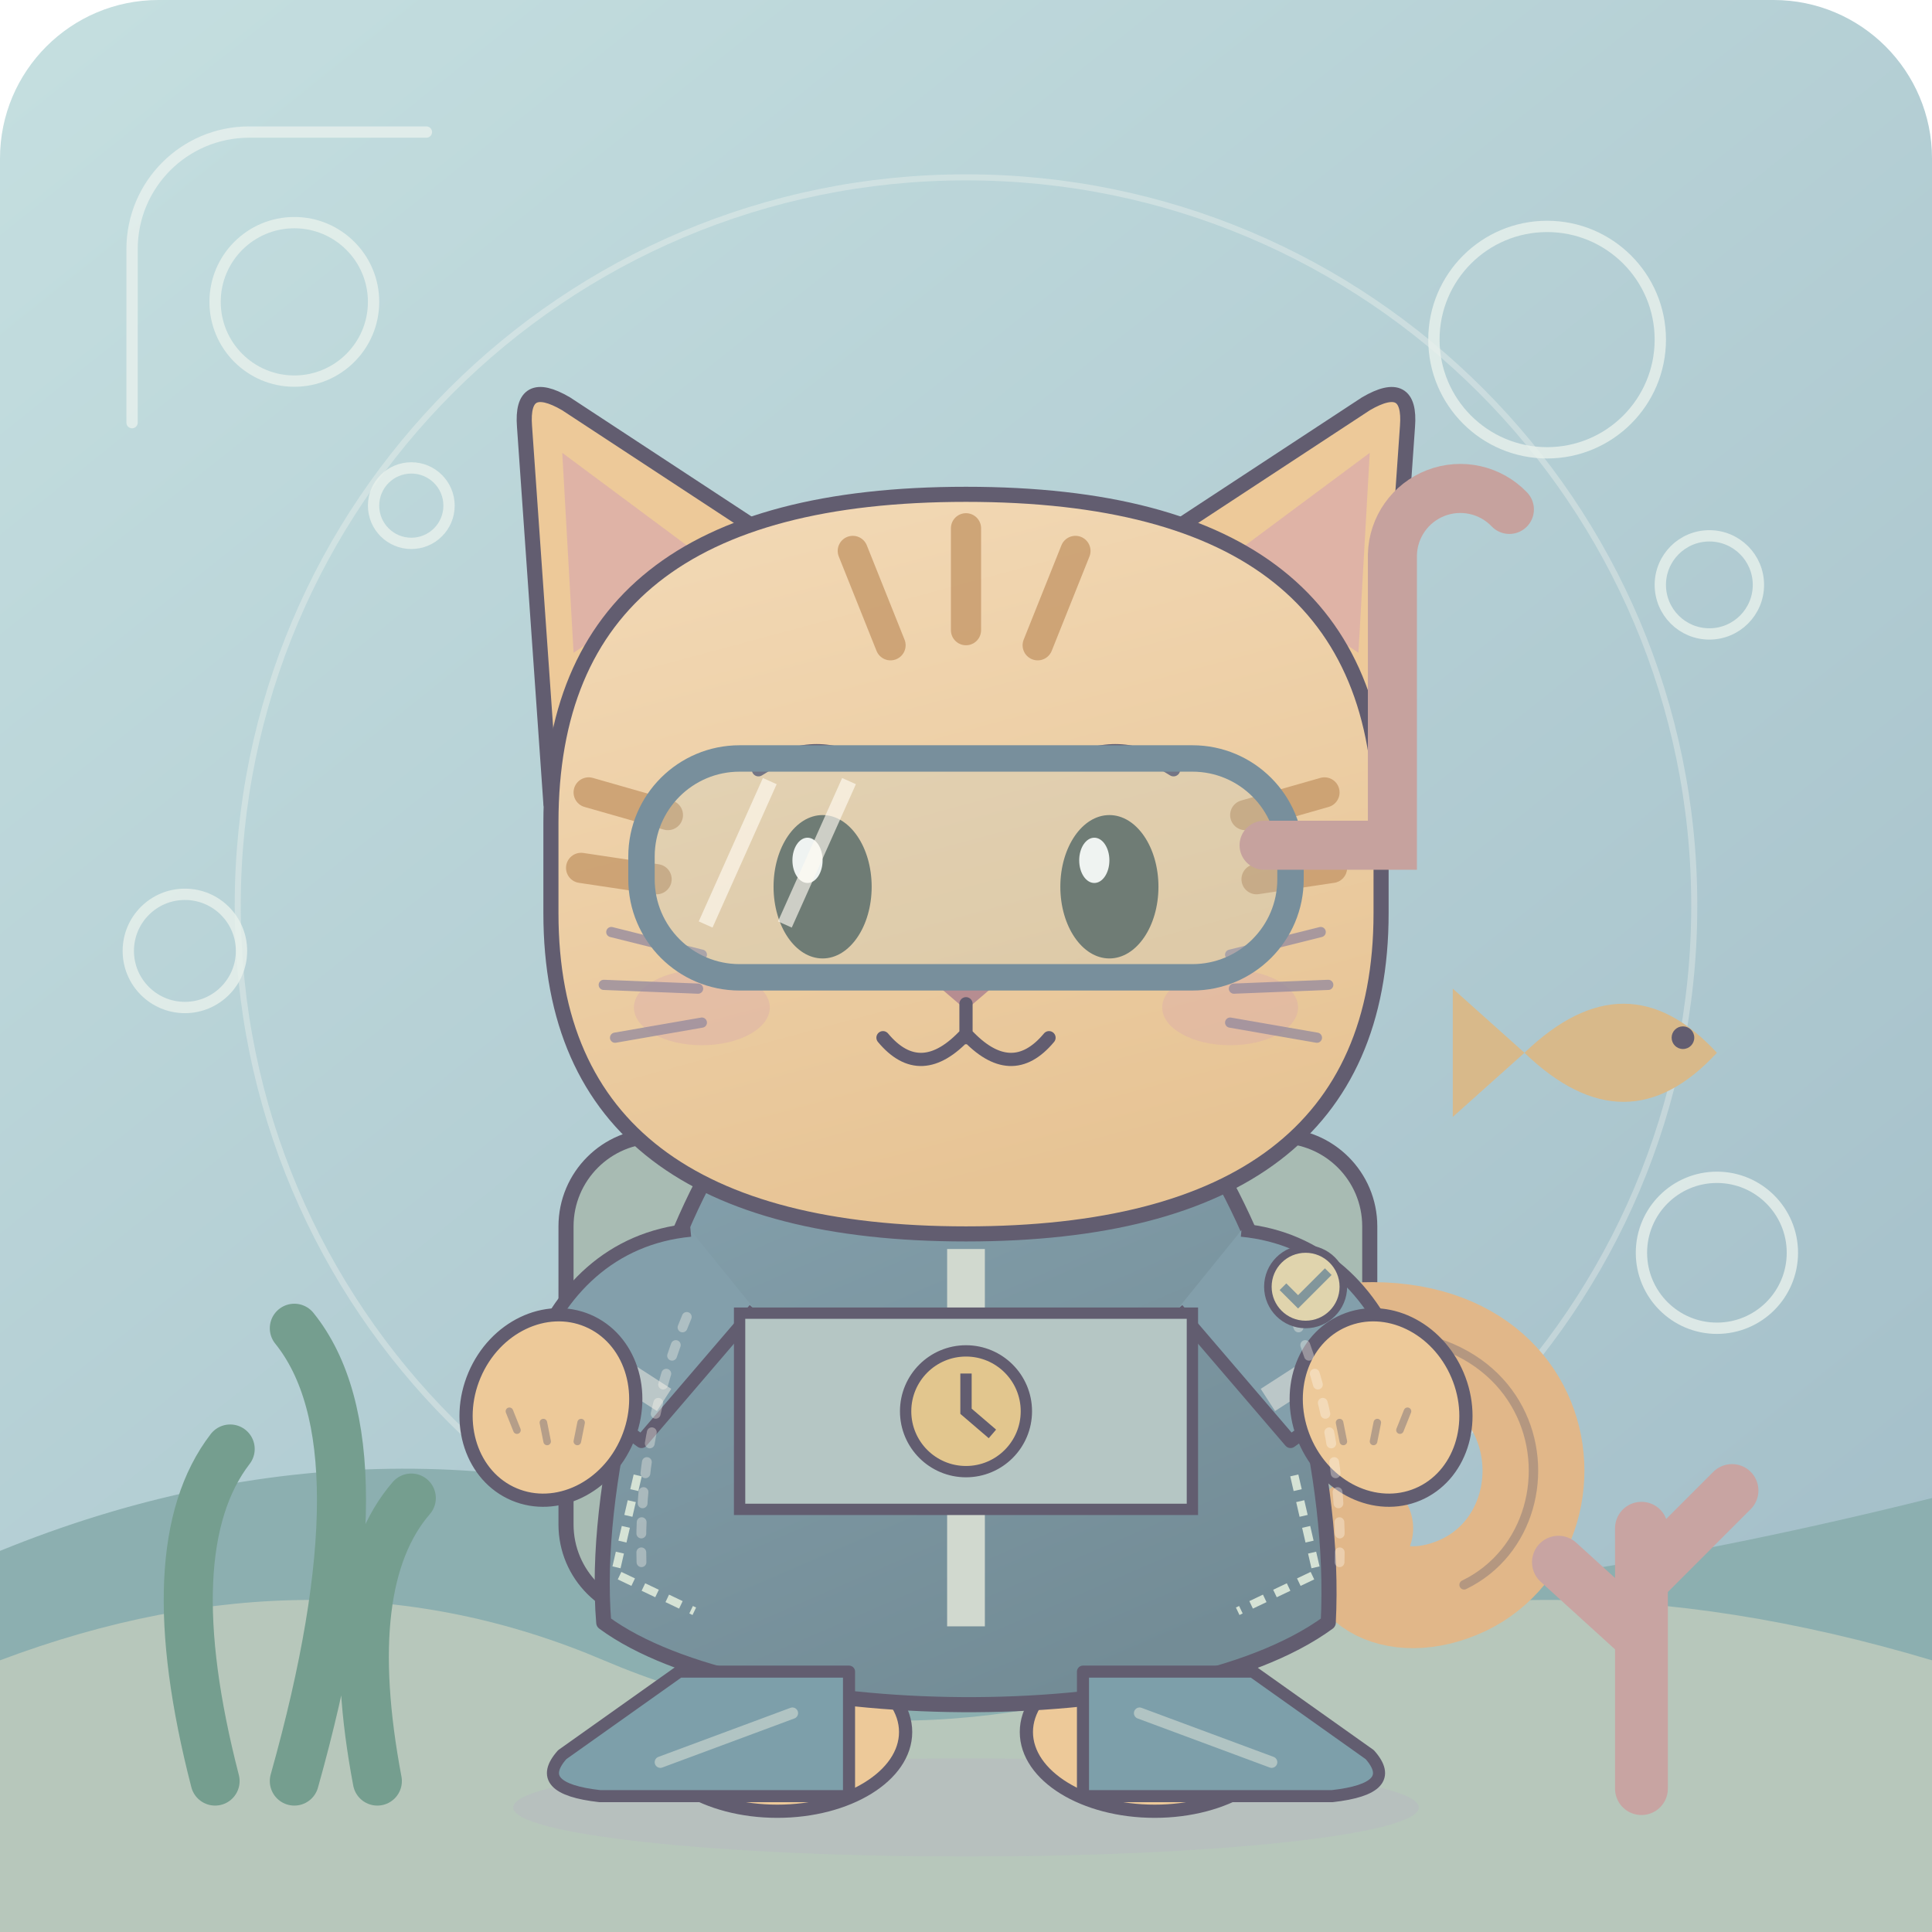
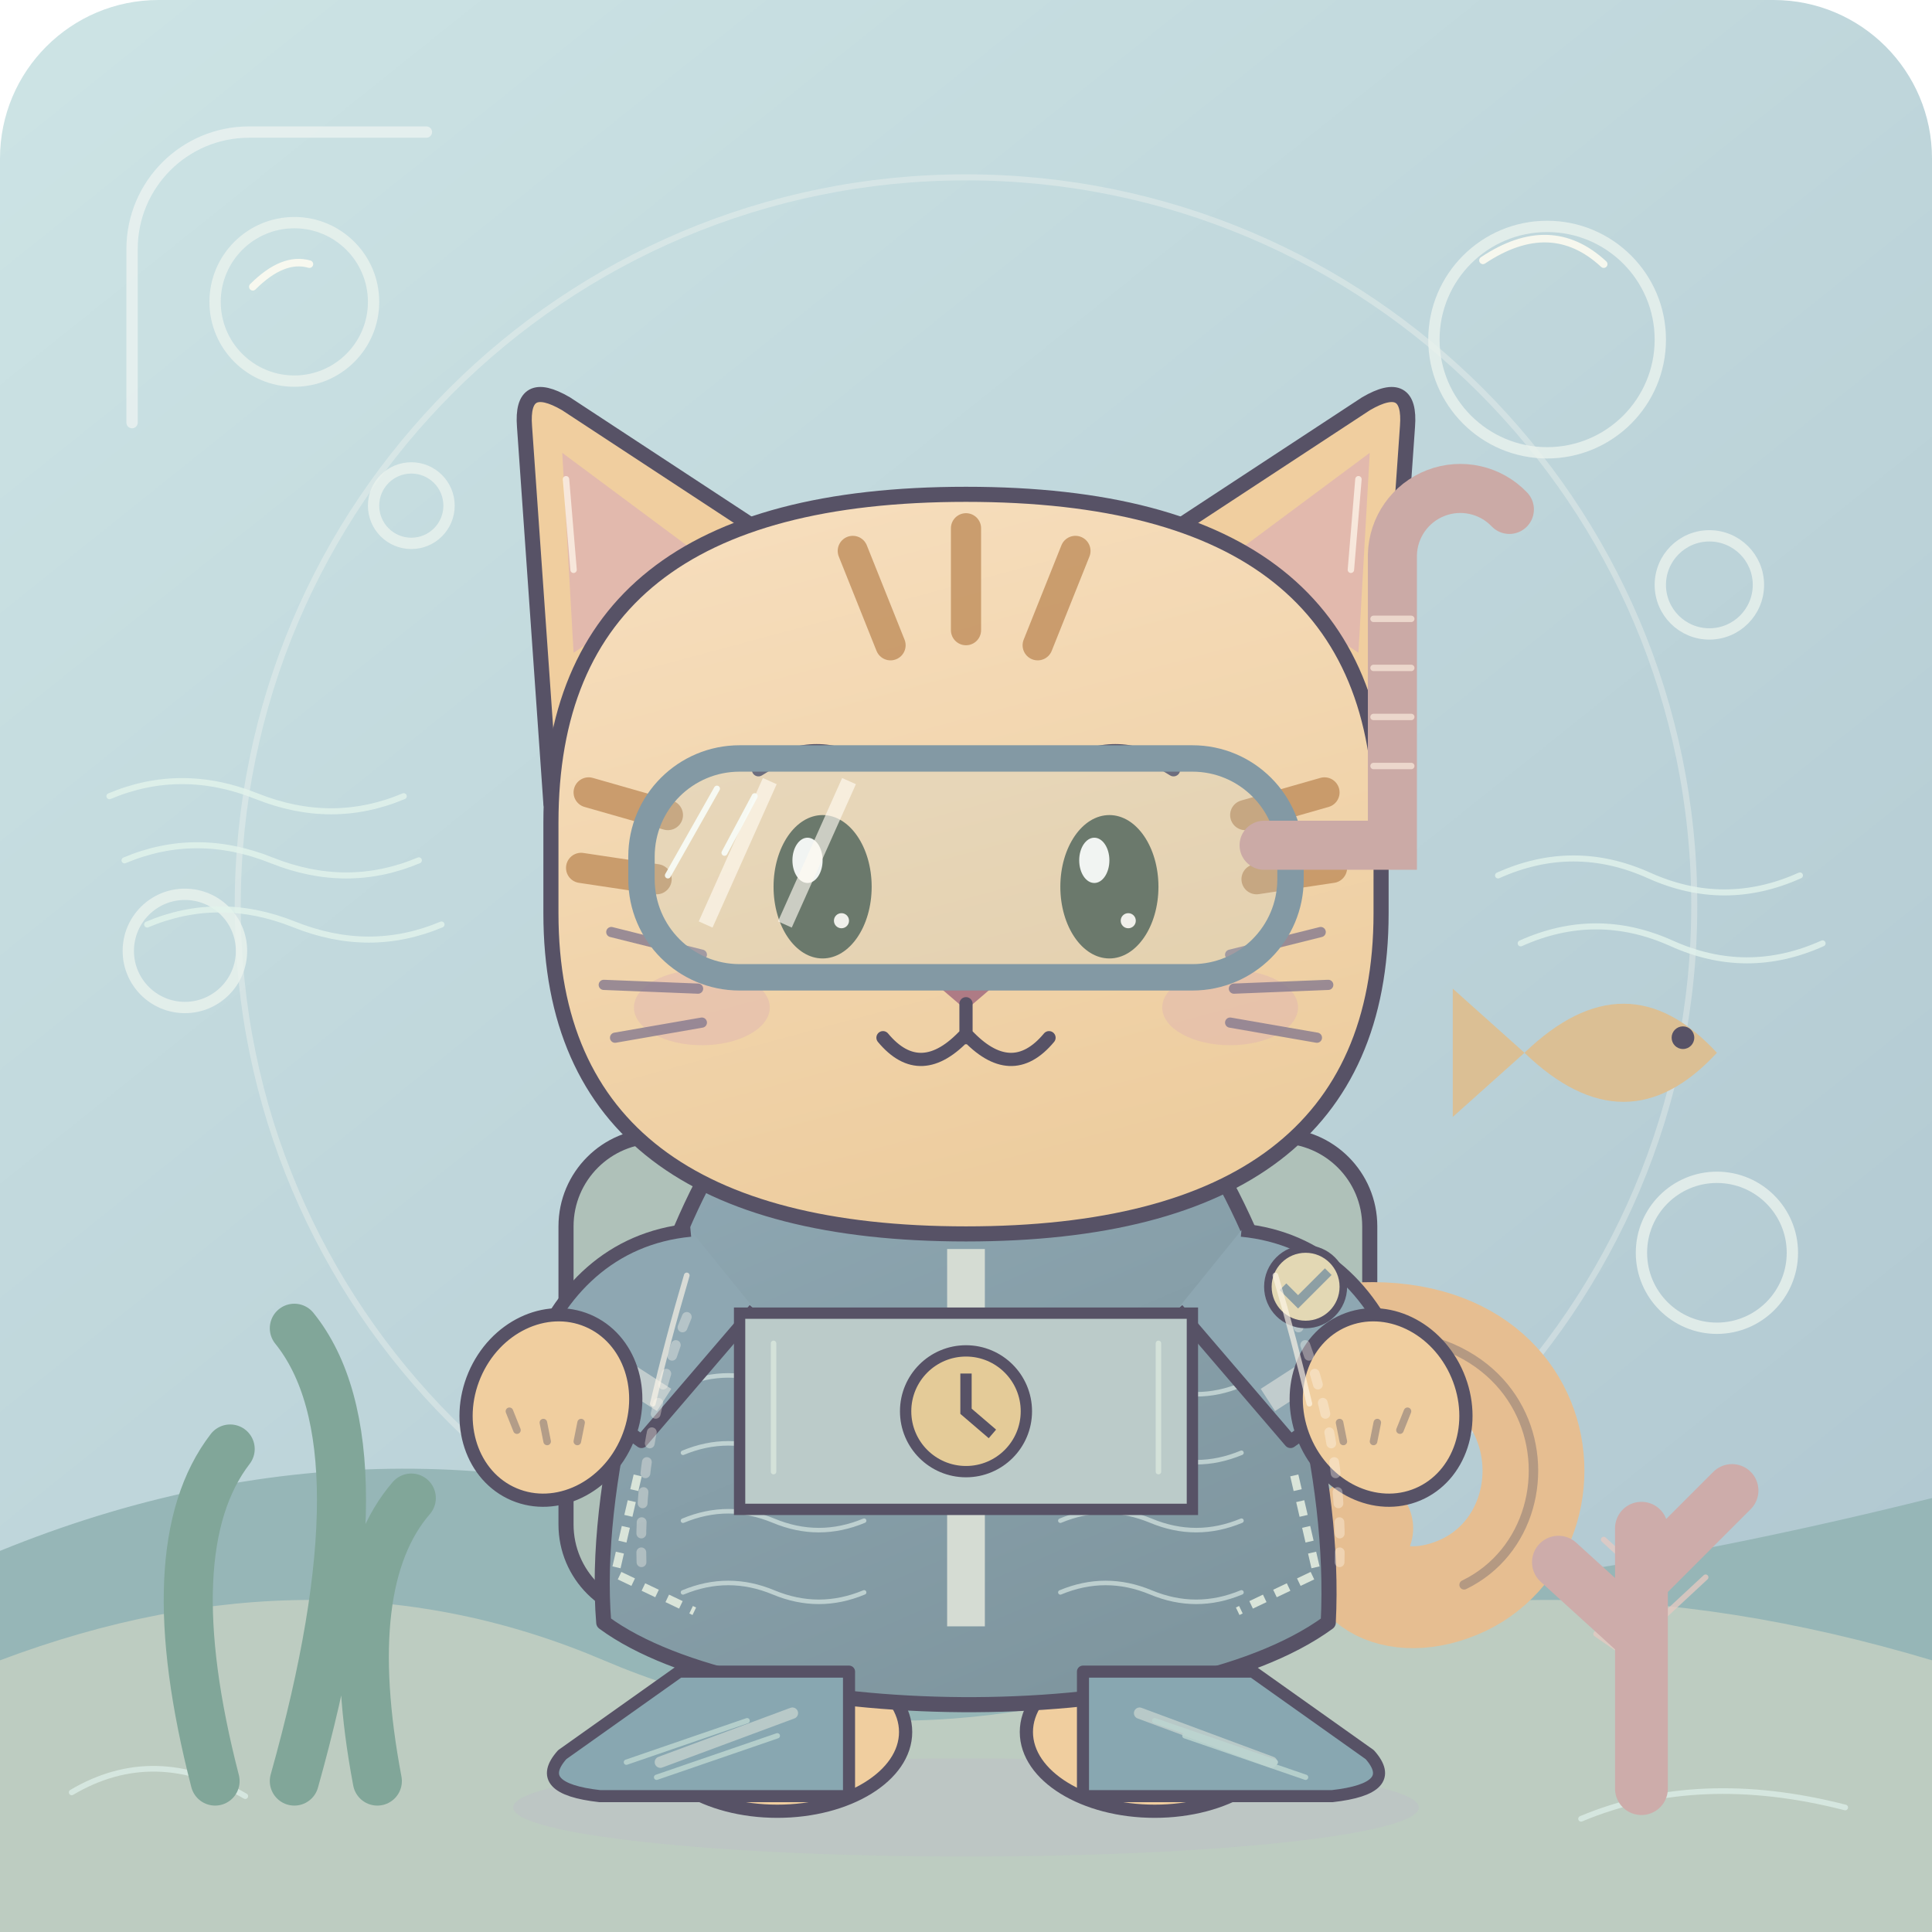
<svg xmlns="http://www.w3.org/2000/svg" width="512" height="512" viewBox="0 0 512 512" role="img" aria-labelledby="title">
  <defs>
    <linearGradient id="bg" x2=".8" y2="1">
-       <stop stop-color="#c5dfe0" />
-       <stop offset="1" stop-color="#a4bfc9" />
+       <stop stop-color="#cde4e5" />
+       <stop offset="1" stop-color="#b1c8d1" />
    </linearGradient>
    <linearGradient id="fur" x2=".3" y2="1">
-       <stop stop-color="#f3dab7" />
-       <stop offset="1" stop-color="#e7c495" />
+       <stop stop-color="#f7dfbf" />
+       <stop offset="1" stop-color="#edcd9f" />
    </linearGradient>
    <linearGradient id="shine" x2="1" y2="1">
      <stop stop-color="#fff" stop-opacity=".7" />
      <stop offset="1" stop-color="#fff" stop-opacity="0" />
    </linearGradient>
  </defs>
  <rect width="512" height="512" rx="42" fill="url(#bg)" />
  <circle cx="256" cy="240" r="193" fill="none" stroke="#fffdf6" stroke-width="1.6" opacity=".3" />
-   <circle cx="78" cy="80" r="21" fill="none" stroke="#e8f1ec" stroke-width="3" opacity=".8" />
-   <circle cx="109" cy="134" r="10" fill="none" stroke="#e8f1ec" stroke-width="3" opacity=".8" />
-   <circle cx="410" cy="90" r="30" fill="none" stroke="#e8f1ec" stroke-width="3" opacity=".8" />
-   <circle cx="453" cy="155" r="13" fill="none" stroke="#e8f1ec" stroke-width="3" opacity=".8" />
-   <circle cx="49" cy="252" r="15" fill="none" stroke="#e8f1ec" stroke-width="3" opacity=".8" />
-   <circle cx="455" cy="332" r="20" fill="none" stroke="#e8f1ec" stroke-width="3" opacity=".8" />
-   <path d="M0 411Q103 369 207 408T512 397V512H0Z" fill="#8cafb0" />
+   <circle cx="78" cy="80" r="21" fill="none" stroke="#eaf2ee" stroke-width="3" opacity=".8" />
+   <circle cx="109" cy="134" r="10" fill="none" stroke="#eaf2ee" stroke-width="3" opacity=".8" />
+   <circle cx="410" cy="90" r="30" fill="none" stroke="#eaf2ee" stroke-width="3" opacity=".8" />
+   <circle cx="453" cy="155" r="13" fill="none" stroke="#eaf2ee" stroke-width="3" opacity=".8" />
+   <circle cx="49" cy="252" r="15" fill="none" stroke="#eaf2ee" stroke-width="3" opacity=".8" />
+   <circle cx="455" cy="332" r="20" fill="none" stroke="#eaf2ee" stroke-width="3" opacity=".8" />
+   <path d="M0 411Q103 369 207 408T512 397V512H0Z" fill="#96b6b7" />
  <path d="M0 470Q99 443 216 469T512 453V512H0Z" fill="#fffdf4" opacity=".23" />
-   <path d="M0 440q85-32 160 0t160 0 192 0v72H0Z" fill="#b7c7bb" />
-   <ellipse cx="256" cy="479" rx="120" ry="13" fill="#b6abc7" opacity=".25" />
+   <path d="M0 440q85-32 160 0t160 0 192 0v72H0Z" fill="#bdccc1" />
+   <g>
+     <path d="M29 211q19-8 39 0t39 0m-74 17q19-8 39 0t39 0m-72 17q19-8 39 0t39 0" fill="none" stroke="#e2f3ec" stroke-width="1.6" opacity="0.82" stroke-linecap="round" stroke-linejoin="round" />
+     <path d="M397 232q20-9 40 0t40 0m-74 18q20-9 40 0t40 0" fill="none" stroke="#e2f3ec" stroke-width="1.6" opacity="0.8" stroke-linecap="round" stroke-linejoin="round" />
+     <path d="M393 69q18-12 32 1m-358 6q8-8 15-6" fill="none" stroke="#fffdf1" stroke-width="2" opacity="0.85" stroke-linecap="round" stroke-linejoin="round" />
+     <path d="M437 419l-12-11m13 23 14-13m-16 24-13-9" fill="none" stroke="#e7c9c2" stroke-width="1.5" opacity="0.75" stroke-linecap="round" stroke-linejoin="round" />
+     <path d="M19 475q22-13 46 1m354 6q31-13 70-3" fill="none" stroke="#dbece5" stroke-width="1.5" opacity="0.82" stroke-linecap="round" stroke-linejoin="round" />
+   </g>
+   <ellipse cx="256" cy="479" rx="120" ry="13" fill="#bcb2cc" opacity=".25" />
  <defs>
    <linearGradient id="coat" x2=".6" y2="1">
-       <stop stop-color="#839fab" />
-       <stop offset="1" stop-color="#738c96" />
+       <stop stop-color="#8ea7b2" />
+       <stop offset="1" stop-color="#7f969f" />
    </linearGradient>
  </defs>
-   <rect x="150" y="301" width="54" height="127" rx="24" fill="#a8bbb3" stroke="#625d70" stroke-width="4" />
-   <rect x="309" y="301" width="54" height="127" rx="24" fill="#a8bbb3" stroke="#625d70" stroke-width="4" />
-   <path d="M332 359c78-26 91 44 56 61-19 9-35-2-27-15" fill="none" stroke="#e1b789" stroke-width="27" stroke-linecap="round" />
-   <path d="M332 359c78-26 91 44 56 61" fill="none" stroke="#625d70" stroke-width="2.5" stroke-linecap="round" opacity=".35" />
-   <ellipse cx="206" cy="459" rx="34" ry="21" fill="#edc999" stroke="#625d70" stroke-width="3.5" />
-   <ellipse cx="306" cy="459" rx="34" ry="21" fill="#edc999" stroke="#625d70" stroke-width="3.5" />
-   <path d="M186 314c-15 29-29 80-26 116 38 28 151 30 192 0 2-39-11-86-27-116Z" fill="url(#coat)" stroke="#625d70" stroke-width="4" stroke-linejoin="round" />
-   <path d="M183 326c-21 2-35 16-42 35l29 21 30-35m129-21c21 2 35 16 42 35l-29 21-30-35" fill="#839fab" stroke="#625d70" stroke-width="3.5" stroke-linejoin="round" />
-   <path d="m145 351 31 20m160 0 31-20" stroke="#fff8ec" stroke-width="7" opacity=".45" />
-   <ellipse cx="146" cy="373" rx="22" ry="25" transform="rotate(23 146 373)" fill="#edc999" stroke="#625d70" stroke-width="3.5" />
-   <ellipse cx="366" cy="373" rx="22" ry="25" transform="rotate(-23 366 373)" fill="#edc999" stroke="#625d70" stroke-width="3.5" />
-   <path d="m135 374 2 5m7-2 1 5m9-5-1 5m202-5 1 5m9-5-1 5m9-8-2 5M193 460h24m79 0h23" stroke="#625d70" stroke-width="2" opacity=".4" stroke-linecap="round" />
+   <rect x="150" y="301" width="54" height="127" rx="24" fill="#afc1b9" stroke="#575266" stroke-width="4" />
+   <rect x="309" y="301" width="54" height="127" rx="24" fill="#afc1b9" stroke="#575266" stroke-width="4" />
+   <path d="M332 359c78-26 91 44 56 61-19 9-35-2-27-15" fill="none" stroke="#e6be91" stroke-width="27" stroke-linecap="round" />
+   <path d="M332 359c78-26 91 44 56 61" fill="none" stroke="#575266" stroke-width="2.5" stroke-linecap="round" opacity=".35" />
+   <ellipse cx="206" cy="459" rx="34" ry="21" fill="#f0ce9f" stroke="#575266" stroke-width="3.5" />
+   <ellipse cx="306" cy="459" rx="34" ry="21" fill="#f0ce9f" stroke="#575266" stroke-width="3.5" />
+   <path d="M186 314c-15 29-29 80-26 116 38 28 151 30 192 0 2-39-11-86-27-116Z" fill="url(#coat)" stroke="#575266" stroke-width="4" stroke-linejoin="round" />
+   <defs>
+     <clipPath id="fabric-panel">
+       <path d="M186 314c-15 29-29 80-26 116 38 28 151 30 192 0 2-39-11-86-27-116Z" />
+     </clipPath>
+   </defs>
+   <g clip-path="url(#fabric-panel)">
+     <path d="M181 350q12-5 24 0t24 0m52 0q12-5 24 0t24 0" fill="none" stroke="#e5f3ec" stroke-width="1.2" opacity="0.6" stroke-linecap="round" stroke-linejoin="round" />
+     <path d="M181 367q12-5 24 0t24 0m52 0q12-5 24 0t24 0" fill="none" stroke="#e5f3ec" stroke-width="1.2" opacity="0.6" stroke-linecap="round" stroke-linejoin="round" />
+     <path d="M181 385q12-5 24 0t24 0m52 0q12-5 24 0t24 0" fill="none" stroke="#e5f3ec" stroke-width="1.2" opacity="0.6" stroke-linecap="round" stroke-linejoin="round" />
+     <path d="M181 403q12-5 24 0t24 0m52 0q12-5 24 0t24 0" fill="none" stroke="#e5f3ec" stroke-width="1.2" opacity="0.6" stroke-linecap="round" stroke-linejoin="round" />
+     <path d="M181 422q12-5 24 0t24 0m52 0q12-5 24 0t24 0" fill="none" stroke="#e5f3ec" stroke-width="1.2" opacity="0.6" stroke-linecap="round" stroke-linejoin="round" />
+   </g>
+   <path d="M183 326c-21 2-35 16-42 35l29 21 30-35m129-21c21 2 35 16 42 35l-29 21-30-35" fill="#8ea7b2" stroke="#575266" stroke-width="3.5" stroke-linejoin="round" />
+   <path d="m145 351 31 20m160 0 31-20" stroke="#fff9ee" stroke-width="7" opacity=".45" />
+   <ellipse cx="146" cy="373" rx="22" ry="25" transform="rotate(23 146 373)" fill="#f0ce9f" stroke="#575266" stroke-width="3.5" />
+   <ellipse cx="366" cy="373" rx="22" ry="25" transform="rotate(-23 366 373)" fill="#f0ce9f" stroke="#575266" stroke-width="3.5" />
+   <path d="m135 374 2 5m7-2 1 5m9-5-1 5m202-5 1 5m9-5-1 5m9-8-2 5M193 460h24m79 0h23" stroke="#575266" stroke-width="2" opacity=".4" stroke-linecap="round" />
  <path d="M182 349q-13 31-12 65m173-65q13 31 12 65" fill="none" stroke="#fffaf0" stroke-width="2.6" opacity=".35" stroke-dasharray="3 5" stroke-linecap="round" />
-   <path d="M256 331v100" stroke="#d1d9cf" stroke-width="10" />
-   <path d="M196 348h120v52H196Z" fill="#b5c6c4" stroke="#625d70" stroke-width="3" />
-   <circle cx="256" cy="374" r="16" fill="#e2c68e" stroke="#625d70" stroke-width="3" />
-   <path d="M256 364v10l7 6" fill="none" stroke="#625d70" stroke-width="3" />
-   <path d="M146 213 139 113q-1-13 11-6l64 42Z" fill="#edc999" stroke="#625d70" stroke-width="4" stroke-linejoin="round" />
-   <path d="m298 149 64-42q12-7 11 6l-7 100Z" fill="#edc999" stroke="#625d70" stroke-width="4" stroke-linejoin="round" />
-   <path d="m152 173-3-53 39 29Z" fill="#d9a9ac" opacity=".68" />
-   <path d="m324 149 39-29-3 53Z" fill="#d9a9ac" opacity=".68" />
-   <path d="M146 218c0-58 36-87 110-87s110 29 110 87v24c0 57-38 85-110 85s-110-28-110-85Z" fill="url(#fur)" stroke="#625d70" stroke-width="4" />
-   <path d="m226 146 10 25m20-31v27m29-21-10 25m-119 39 21 6m-23 14 20 3m177-23-21 6m23 14-20 3" fill="none" stroke="#c69869" stroke-width="8" stroke-linecap="round" opacity=".8" />
-   <path d="M201 204q14-9 27-2m56 0q13-7 27 2" fill="none" stroke="#625d70" stroke-width="3.5" stroke-linecap="round" />
-   <ellipse cx="218" cy="235" rx="13" ry="19" fill="#5d665c" />
-   <ellipse cx="294" cy="235" rx="13" ry="19" fill="#5d665c" />
+   <path d="M256 331v100" stroke="#d5dcd3" stroke-width="10" />
+   <path d="M196 348h120v52H196Z" fill="#bbcbc9" stroke="#575266" stroke-width="3" />
+   <circle cx="256" cy="374" r="16" fill="#e4cb98" stroke="#575266" stroke-width="3" />
+   <path d="M256 364v10l7 6" fill="none" stroke="#575266" stroke-width="3" />
+   <path d="M146 213 139 113q-1-13 11-6l64 42Z" fill="#f0ce9f" stroke="#575266" stroke-width="4" stroke-linejoin="round" />
+   <path d="m298 149 64-42q12-7 11 6l-7 100Z" fill="#f0ce9f" stroke="#575266" stroke-width="4" stroke-linejoin="round" />
+   <path d="m152 173-3-53 39 29Z" fill="#dcb0b3" opacity=".68" />
+   <path d="m324 149 39-29-3 53Z" fill="#dcb0b3" opacity=".68" />
+   <path d="M146 218c0-58 36-87 110-87s110 29 110 87v24c0 57-38 85-110 85s-110-28-110-85Z" fill="url(#fur)" stroke="#575266" stroke-width="4" />
+   <path d="m226 146 10 25m20-31v27m29-21-10 25m-119 39 21 6m-23 14 20 3m177-23-21 6m23 14-20 3" fill="none" stroke="#bf8d5b" stroke-width="8" stroke-linecap="round" opacity=".8" />
+   <path d="M201 204q14-9 27-2m56 0q13-7 27 2" fill="none" stroke="#575266" stroke-width="3.5" stroke-linecap="round" />
+   <ellipse cx="218" cy="235" rx="13" ry="19" fill="#56614f" />
+   <ellipse cx="294" cy="235" rx="13" ry="19" fill="#56614f" />
  <ellipse cx="214" cy="228" rx="4" ry="6" fill="#fffdf9" />
  <ellipse cx="290" cy="228" rx="4" ry="6" fill="#fffdf9" />
-   <ellipse cx="186" cy="267" rx="18" ry="10" fill="#d9a9ac" opacity=".4" />
-   <ellipse cx="326" cy="267" rx="18" ry="10" fill="#d9a9ac" opacity=".4" />
-   <path d="m249 259 7 6 7-6Z" fill="#b68d91" stroke="#b68d91" stroke-width="4" stroke-linejoin="round" />
-   <path d="M256 266v9m0-1q-12 13-22 1m22-1q12 13 22 1" fill="none" stroke="#625d70" stroke-width="3.5" stroke-linecap="round" />
-   <path d="m162 247 24 6m-26 8 25 1m-22 13 23-4m164-24-24 6m26 8-25 1m22 13-23-4" stroke="#978c9e" stroke-width="2.7" stroke-linecap="round" opacity=".8" />
-   <rect x="170" y="201" width="172" height="58" rx="26" fill="#b3d0d4" fill-opacity=".21" stroke="#788f9c" stroke-width="7" />
+   <ellipse cx="186" cy="267" rx="18" ry="10" fill="#dcb0b3" opacity=".4" />
+   <ellipse cx="326" cy="267" rx="18" ry="10" fill="#dcb0b3" opacity=".4" />
+   <path d="m249 259 7 6 7-6Z" fill="#ae7b85" stroke="#ae7b85" stroke-width="4" stroke-linejoin="round" />
+   <path d="M256 266v9m0-1q-12 13-22 1m22-1q12 13 22 1" fill="none" stroke="#575266" stroke-width="3.5" stroke-linecap="round" />
+   <path d="m162 247 24 6m-26 8 25 1m-22 13 23-4m164-24-24 6m26 8-25 1m22 13-23-4" stroke="#85798e" stroke-width="2.7" stroke-linecap="round" opacity=".8" />
+   <rect x="170" y="201" width="172" height="58" rx="26" fill="#b9d4d8" fill-opacity=".21" stroke="#8399a4" stroke-width="7" />
  <path d="m204 207-17 38m38-38-17 38" stroke="#fffaf1" stroke-width="4" opacity=".65" />
-   <path d="M335 224h34v-77a18 18 0 0 1 31-12" fill="none" stroke="#c6a29e" stroke-width="13" stroke-linecap="round" />
-   <path d="M57 472q-16-62 4-88m17 88q25-89 0-120m22 120q-10-53 9-75" fill="none" stroke="#759e8f" stroke-width="13" stroke-linecap="round" />
-   <path d="M435 474v-69m0 29-22-20m22 5 24-24" fill="none" stroke="#c8a4a2" stroke-width="14" stroke-linecap="round" />
-   <path d="M404 279q27-26 51 0-24 26-51 0l-19 17v-34Z" fill="#d8b98a" />
-   <circle cx="446" cy="275" r="3" fill="#625d70" />
-   <path d="m180 443-31 22q-8 9 10 11h66v-33Zm107 0v33h66q18-2 10-11l-31-22Z" fill="#7d9faa" stroke="#625d70" stroke-width="3.2" stroke-linejoin="round" />
-   <path d="m175 467 35-13m92 0 35 13" stroke="#b1c4c3" stroke-width="3" stroke-linecap="round" />
-   <path d="m169 391-6 26 21 10m159-36 6 26-21 10" fill="none" stroke="#d5e2d5" stroke-width="2.2" stroke-dasharray="4 3" />
-   <circle cx="346" cy="341" r="10" fill="#e0d4ad" stroke="#625d70" stroke-width="2" />
-   <path d="m340 341 4 4 8-8" fill="none" stroke="#82969b" stroke-width="2.5" />
-   <path d="M35 112V66a31 31 0 0 1 31-31h47" fill="none" stroke="#fffdf7" stroke-width="3" opacity=".5" stroke-linecap="round" />
+   <path d="M335 224h34v-77a18 18 0 0 1 31-12" fill="none" stroke="#cbaaa6" stroke-width="13" stroke-linecap="round" />
+   <path d="M57 472q-16-62 4-88m17 88q25-89 0-120m22 120q-10-53 9-75" fill="none" stroke="#81a699" stroke-width="13" stroke-linecap="round" />
+   <path d="M435 474v-69m0 29-22-20m22 5 24-24" fill="none" stroke="#cdacaa" stroke-width="14" stroke-linecap="round" />
+   <path d="M404 279q27-26 51 0-24 26-51 0l-19 17v-34Z" fill="#dbbf94" />
+   <circle cx="446" cy="275" r="3" fill="#575266" />
+   <path d="m180 443-31 22q-8 9 10 11h66v-33Zm107 0v33h66q18-2 10-11l-31-22Z" fill="#88a7b1" stroke="#575266" stroke-width="3.2" stroke-linejoin="round" />
+   <path d="m175 467 35-13m92 0 35 13" stroke="#b8c9c8" stroke-width="3" stroke-linecap="round" />
+   <path d="m169 391-6 26 21 10m159-36 6 26-21 10" fill="none" stroke="#d9e4d9" stroke-width="2.2" stroke-dasharray="4 3" />
+   <circle cx="346" cy="341" r="10" fill="#e3d8b4" stroke="#575266" stroke-width="2" />
+   <path d="m340 341 4 4 8-8" fill="none" stroke="#8d9fa4" stroke-width="2.5" />
+   <g>
+     <path d="m150 127 2 24m208-24-2 24" fill="none" stroke="#fff8ed" stroke-width="1.7" opacity="0.72" stroke-linecap="round" stroke-linejoin="round" />
+     <circle cx="223" cy="244" r="2" fill="#fffdf8" opacity="0.9" />
+     <circle cx="299" cy="244" r="2" fill="#fffdf8" opacity="0.9" />
+     <path d="M182 338q-5 17-9 34m165-34q5 17 9 34" fill="none" stroke="#fff8ea" stroke-width="1.5" opacity="0.65" stroke-linecap="round" stroke-linejoin="round" />
+   </g>
+   <g>
+     <path d="M364 164h10m-10 13h10m-10 13h10m-10 13h10" fill="none" stroke="#efdcd0" stroke-width="1.7" opacity="0.9" stroke-linecap="round" stroke-linejoin="round" />
+     <path d="m190 209-13 23m23-21-8 15" fill="none" stroke="#f8fdf8" stroke-width="1.6" opacity="0.9" stroke-linecap="round" stroke-linejoin="round" />
+     <path d="M205 356v34m102-34v34" fill="none" stroke="#dce9df" stroke-width="1.45" opacity="0.75" stroke-linecap="round" stroke-linejoin="round" />
+     <path d="m166 467 32-11m-24 15 32-11m100-4 32 11m-24-7 32 11" fill="none" stroke="#bcd5d0" stroke-width="1.4" opacity="0.85" stroke-linecap="round" stroke-linejoin="round" />
+   </g>
+   <path d="M35 112V66a31 31 0 0 1 31-31h47" fill="none" stroke="#fffefa" stroke-width="3" opacity=".5" stroke-linecap="round" />
</svg>
